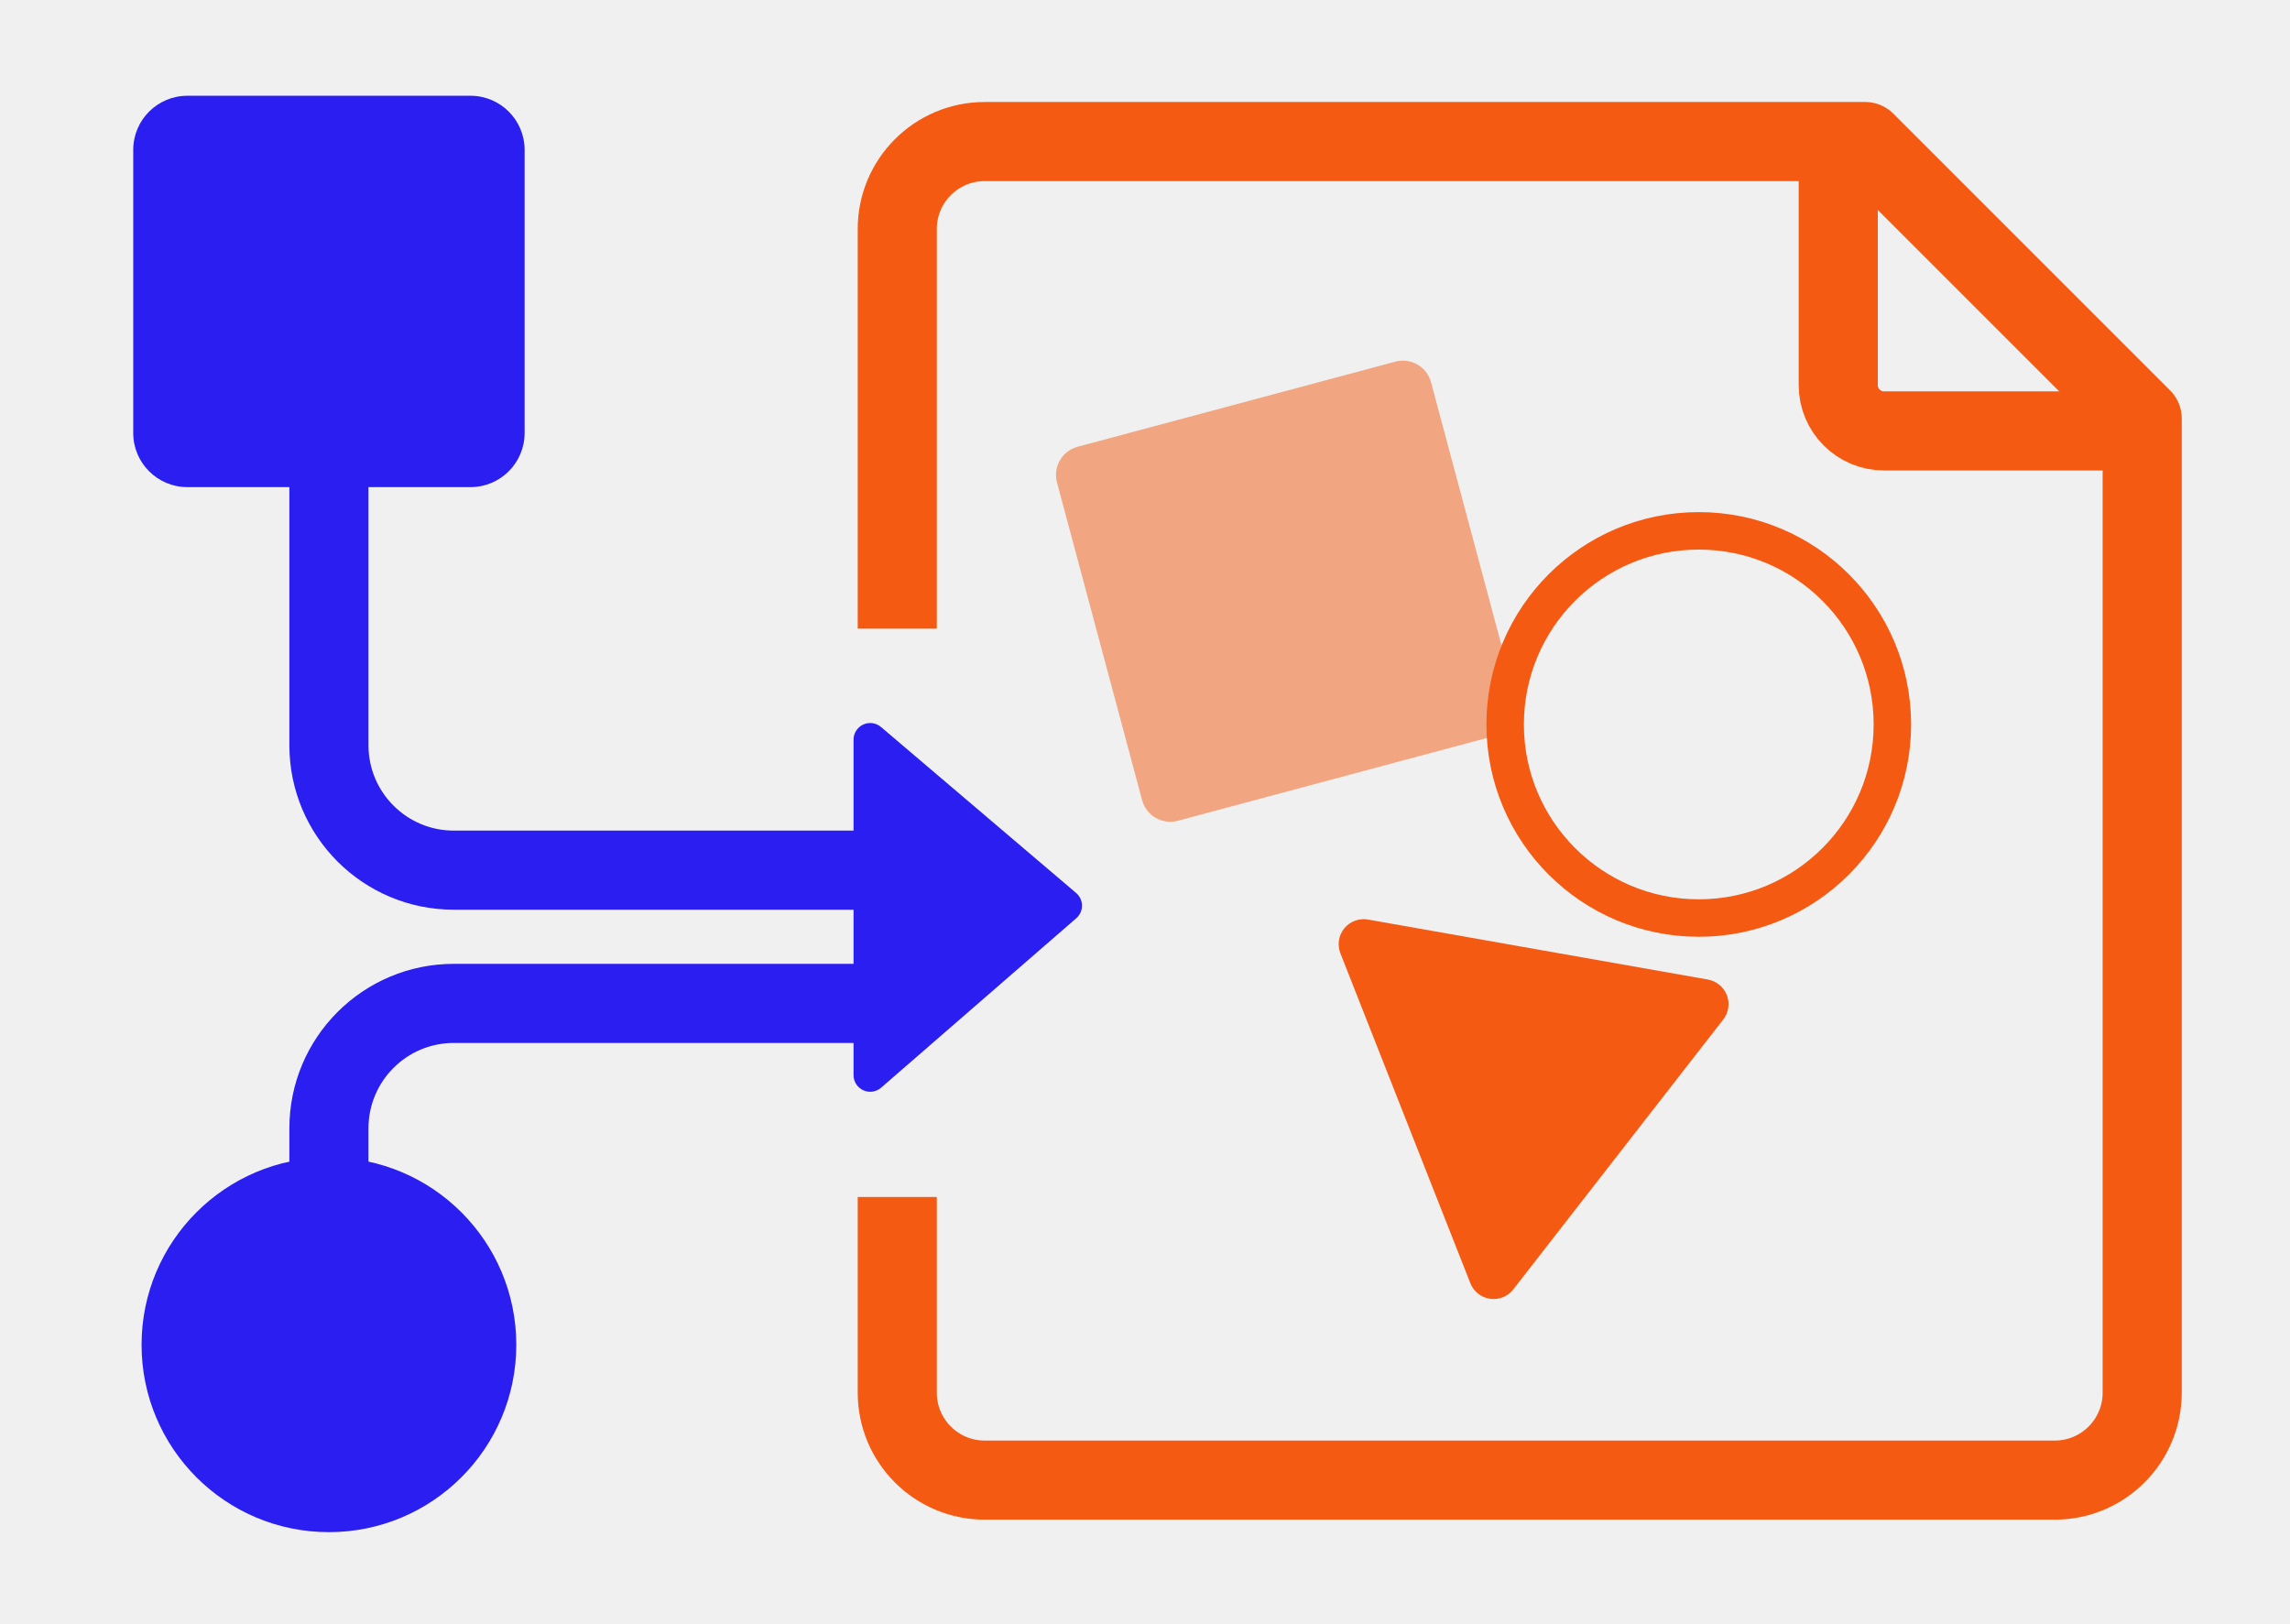
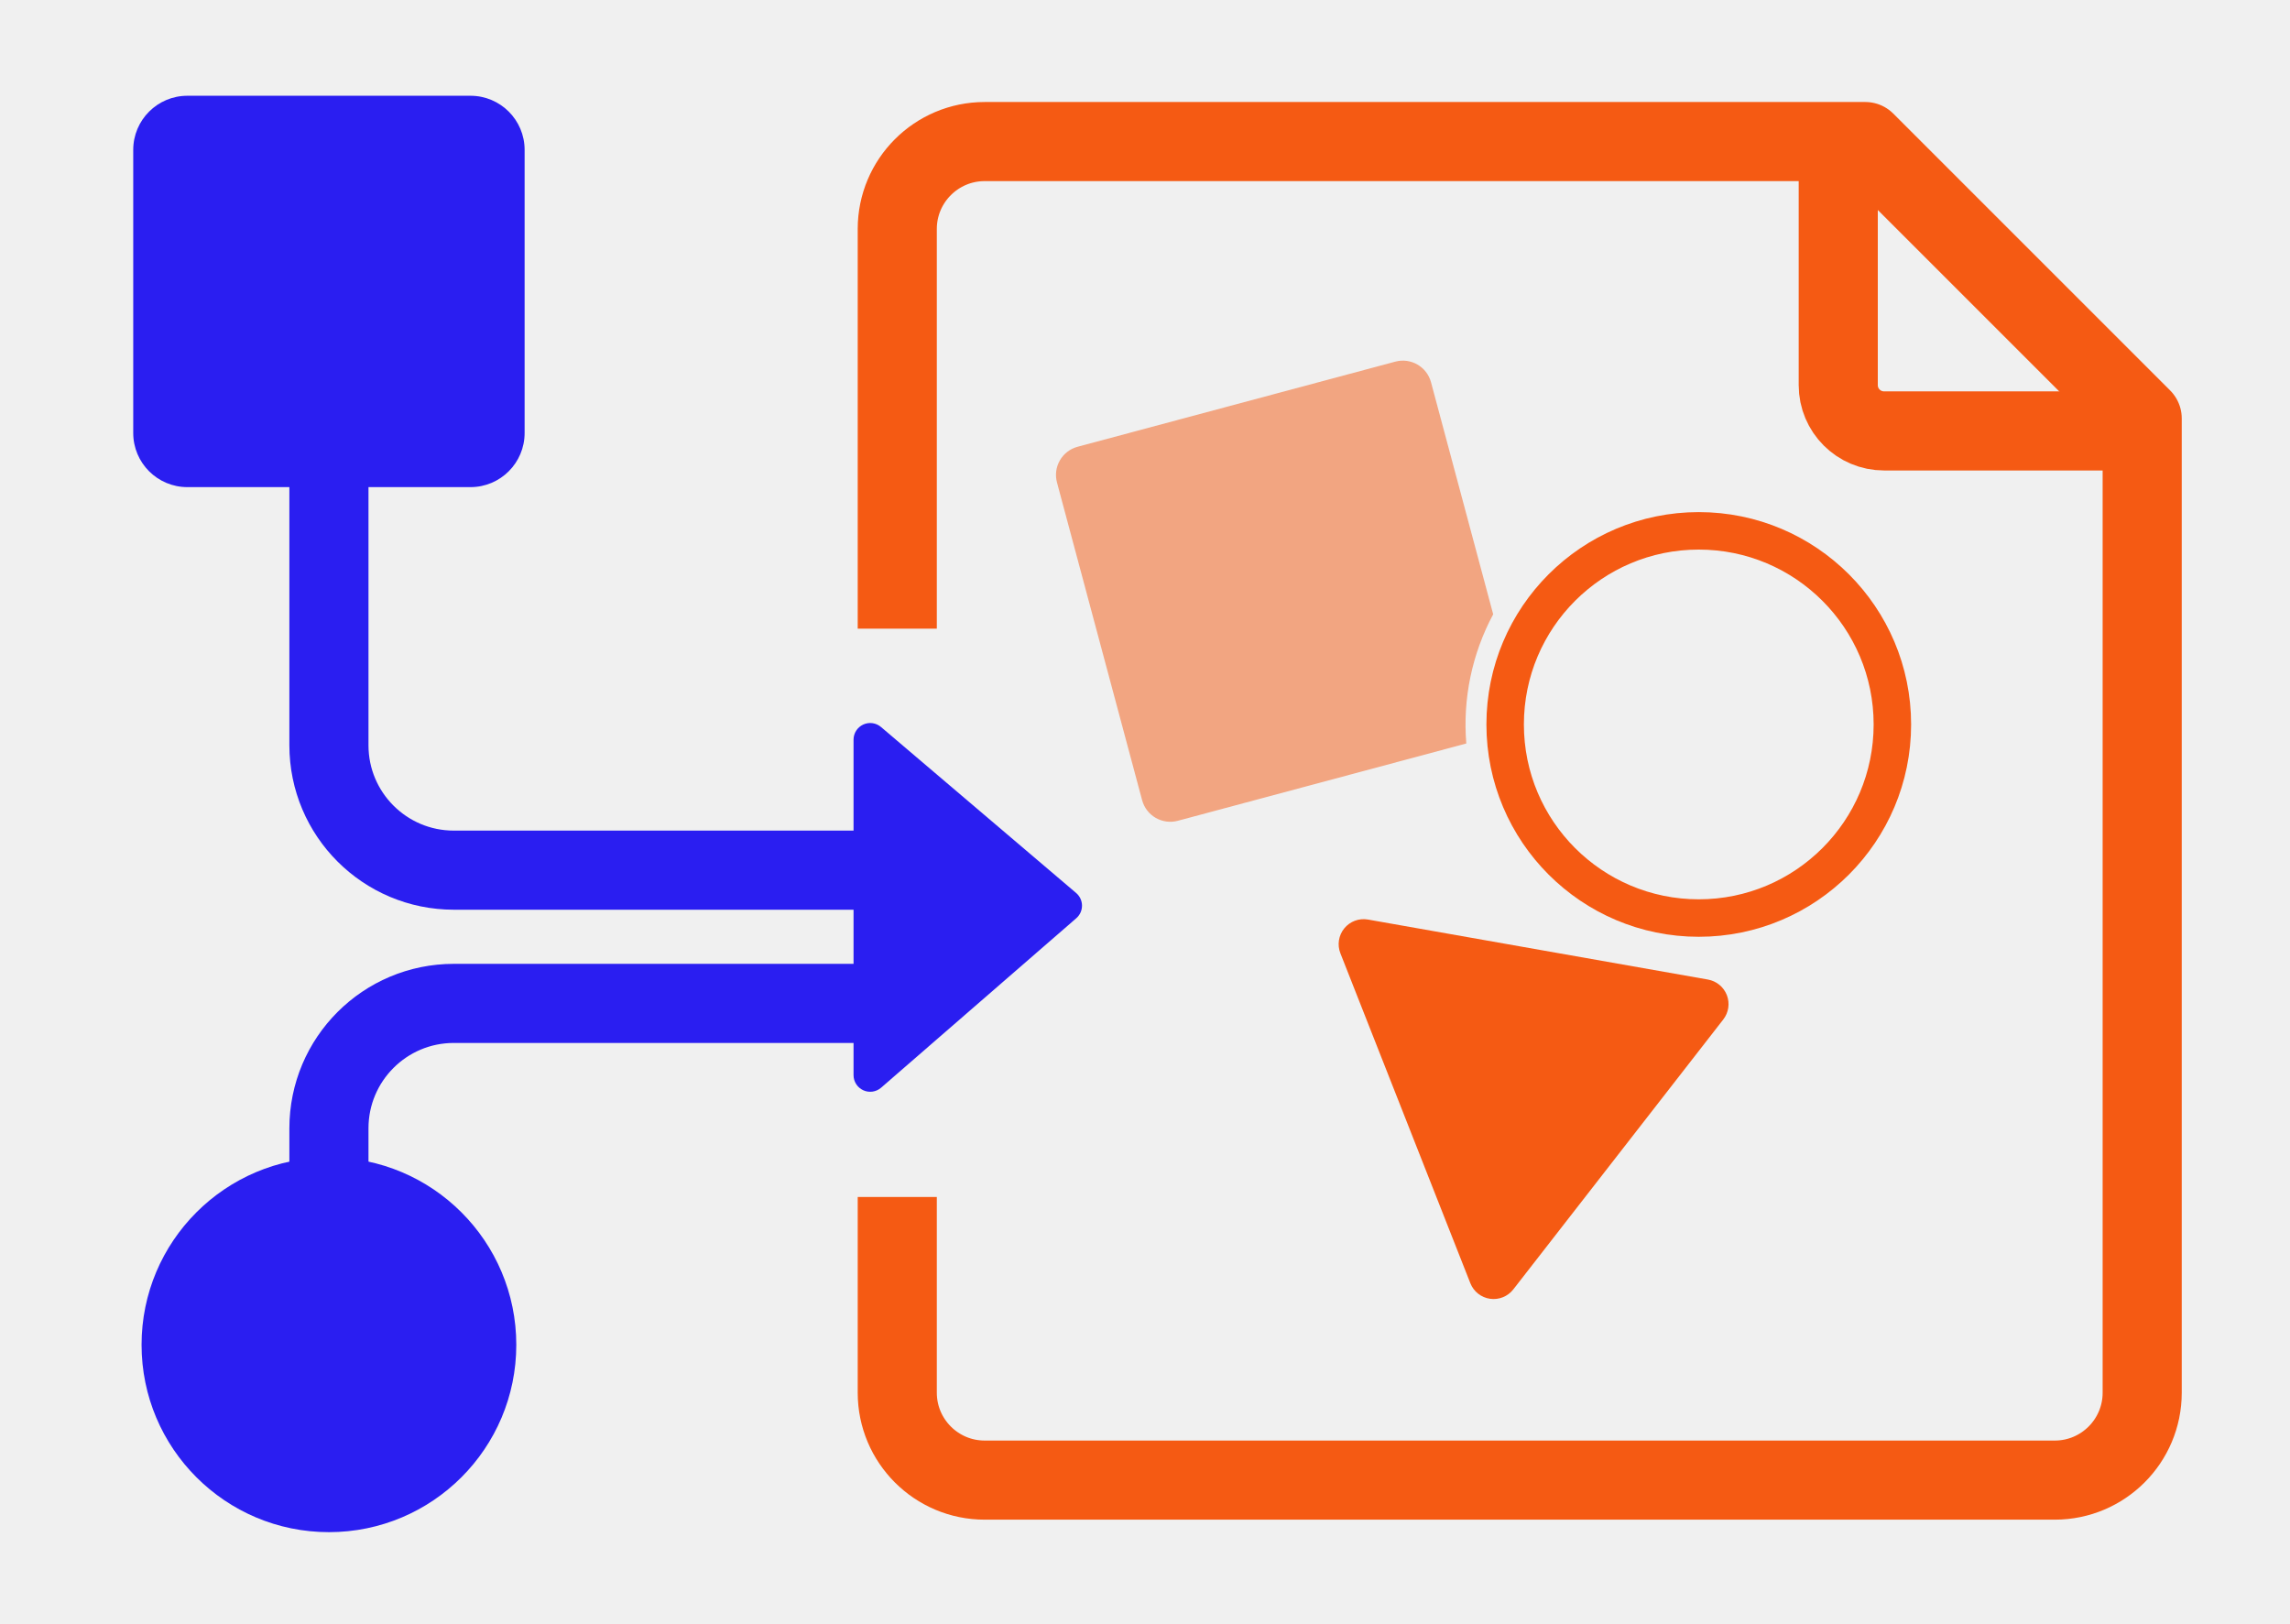
<svg xmlns="http://www.w3.org/2000/svg" viewBox="0 0 550 390" role="img">
-   <defs>
-     <mask id="square-circle-cutout" maskUnits="userSpaceOnUse" x="240" y="70" width="240" height="180" style="mask-type:luminance">
-       <rect x="240" y="70" width="240" height="180" fill="#fff" />
-       <circle cx="408" cy="174" r="42" fill="#000" />
-     </mask>
-   </defs>
  <g fill="none" stroke="#2A1EF1" stroke-width="19" stroke-linecap="butt">
    <path d="M79 105V179A30 30 0 0 0 109 209H215" />
    <path d="M79 292V271A30 30 0 0 1 109 241H215" />
  </g>
  <path d="M205 177.66A4 4 0 0 1 211.59 174.61L258.46 214.48A4 4 0 0 1 258.49 220.55L211.62 261.25A4 4 0 0 1 205 258.23Z" fill="#2A1EF1" />
  <rect x="32" y="23" width="94" height="94" rx="13" fill="#2A1EF1" />
  <circle cx="79" cy="323" r="45" fill="#2A1EF1" />
  <path d="M215.5 151V55A21 21 0 0 1 236.5 34H448l66.5 66.5v234A21 21 0 0 1 493.5 355.5h-257a21 21 0 0 1-21-21v-47" fill="none" stroke="#F55A13" stroke-width="19" stroke-linecap="butt" stroke-linejoin="round" />
  <path d="M441.5 34v58.5a11 11 0 0 0 11 11h62" fill="none" stroke="#F55A13" stroke-width="19" stroke-linecap="butt" stroke-linejoin="round" />
-   <rect x="262.5" y="95.5" width="93" height="93" rx="7" fill="#F55A13" fill-opacity=".5" transform="rotate(-15 309 142)" mask="url(#square-circle-cutout)" />
+   <path d="M269.5 95.5H348.5A7 7 0 0 1 355.5 102.5V160.2A56 56 0 0 0 341.23 188.5H269.5A7 7 0 0 1 262.5 181.5V102.5A7 7 0 0 1 269.5 95.5Z" fill="#F55A13" fill-opacity=".5" transform="rotate(-15 309 142)" />
  <circle cx="408" cy="174" r="46.5" fill="none" stroke="#F55A13" stroke-width="9" />
  <path d="M321.93 228.97A6 6 0 0 1 328.55 220.86L410.19 235.27A6 6 0 0 1 413.89 244.86L363.46 309.69A6 6 0 0 1 353.14 308.21Z" fill="#F55A13" />
</svg>
